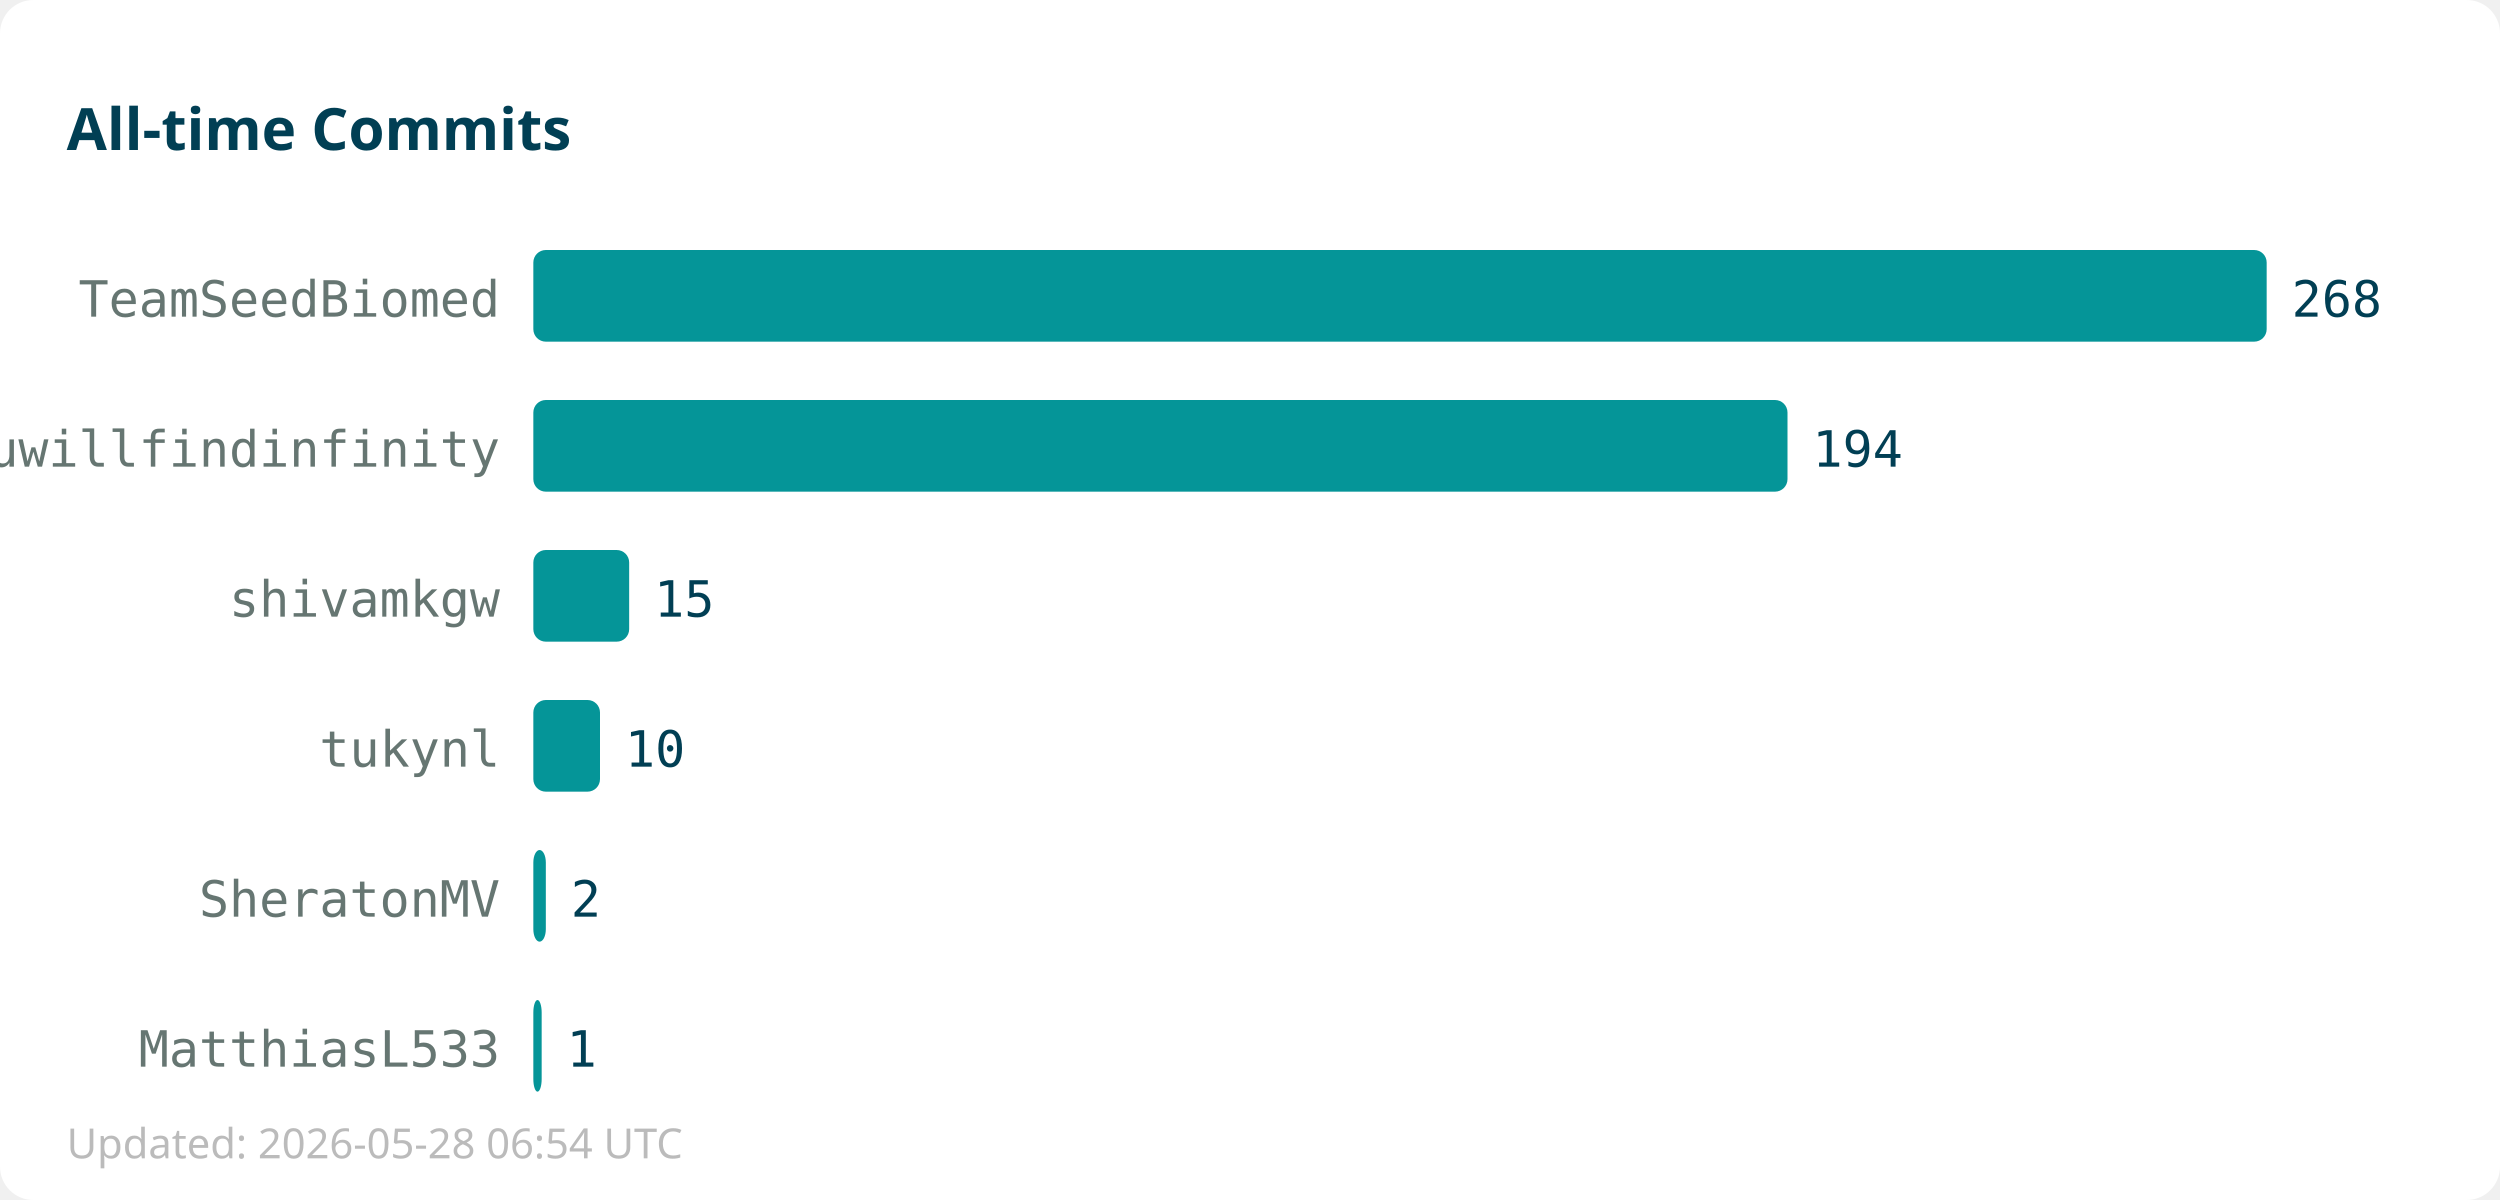
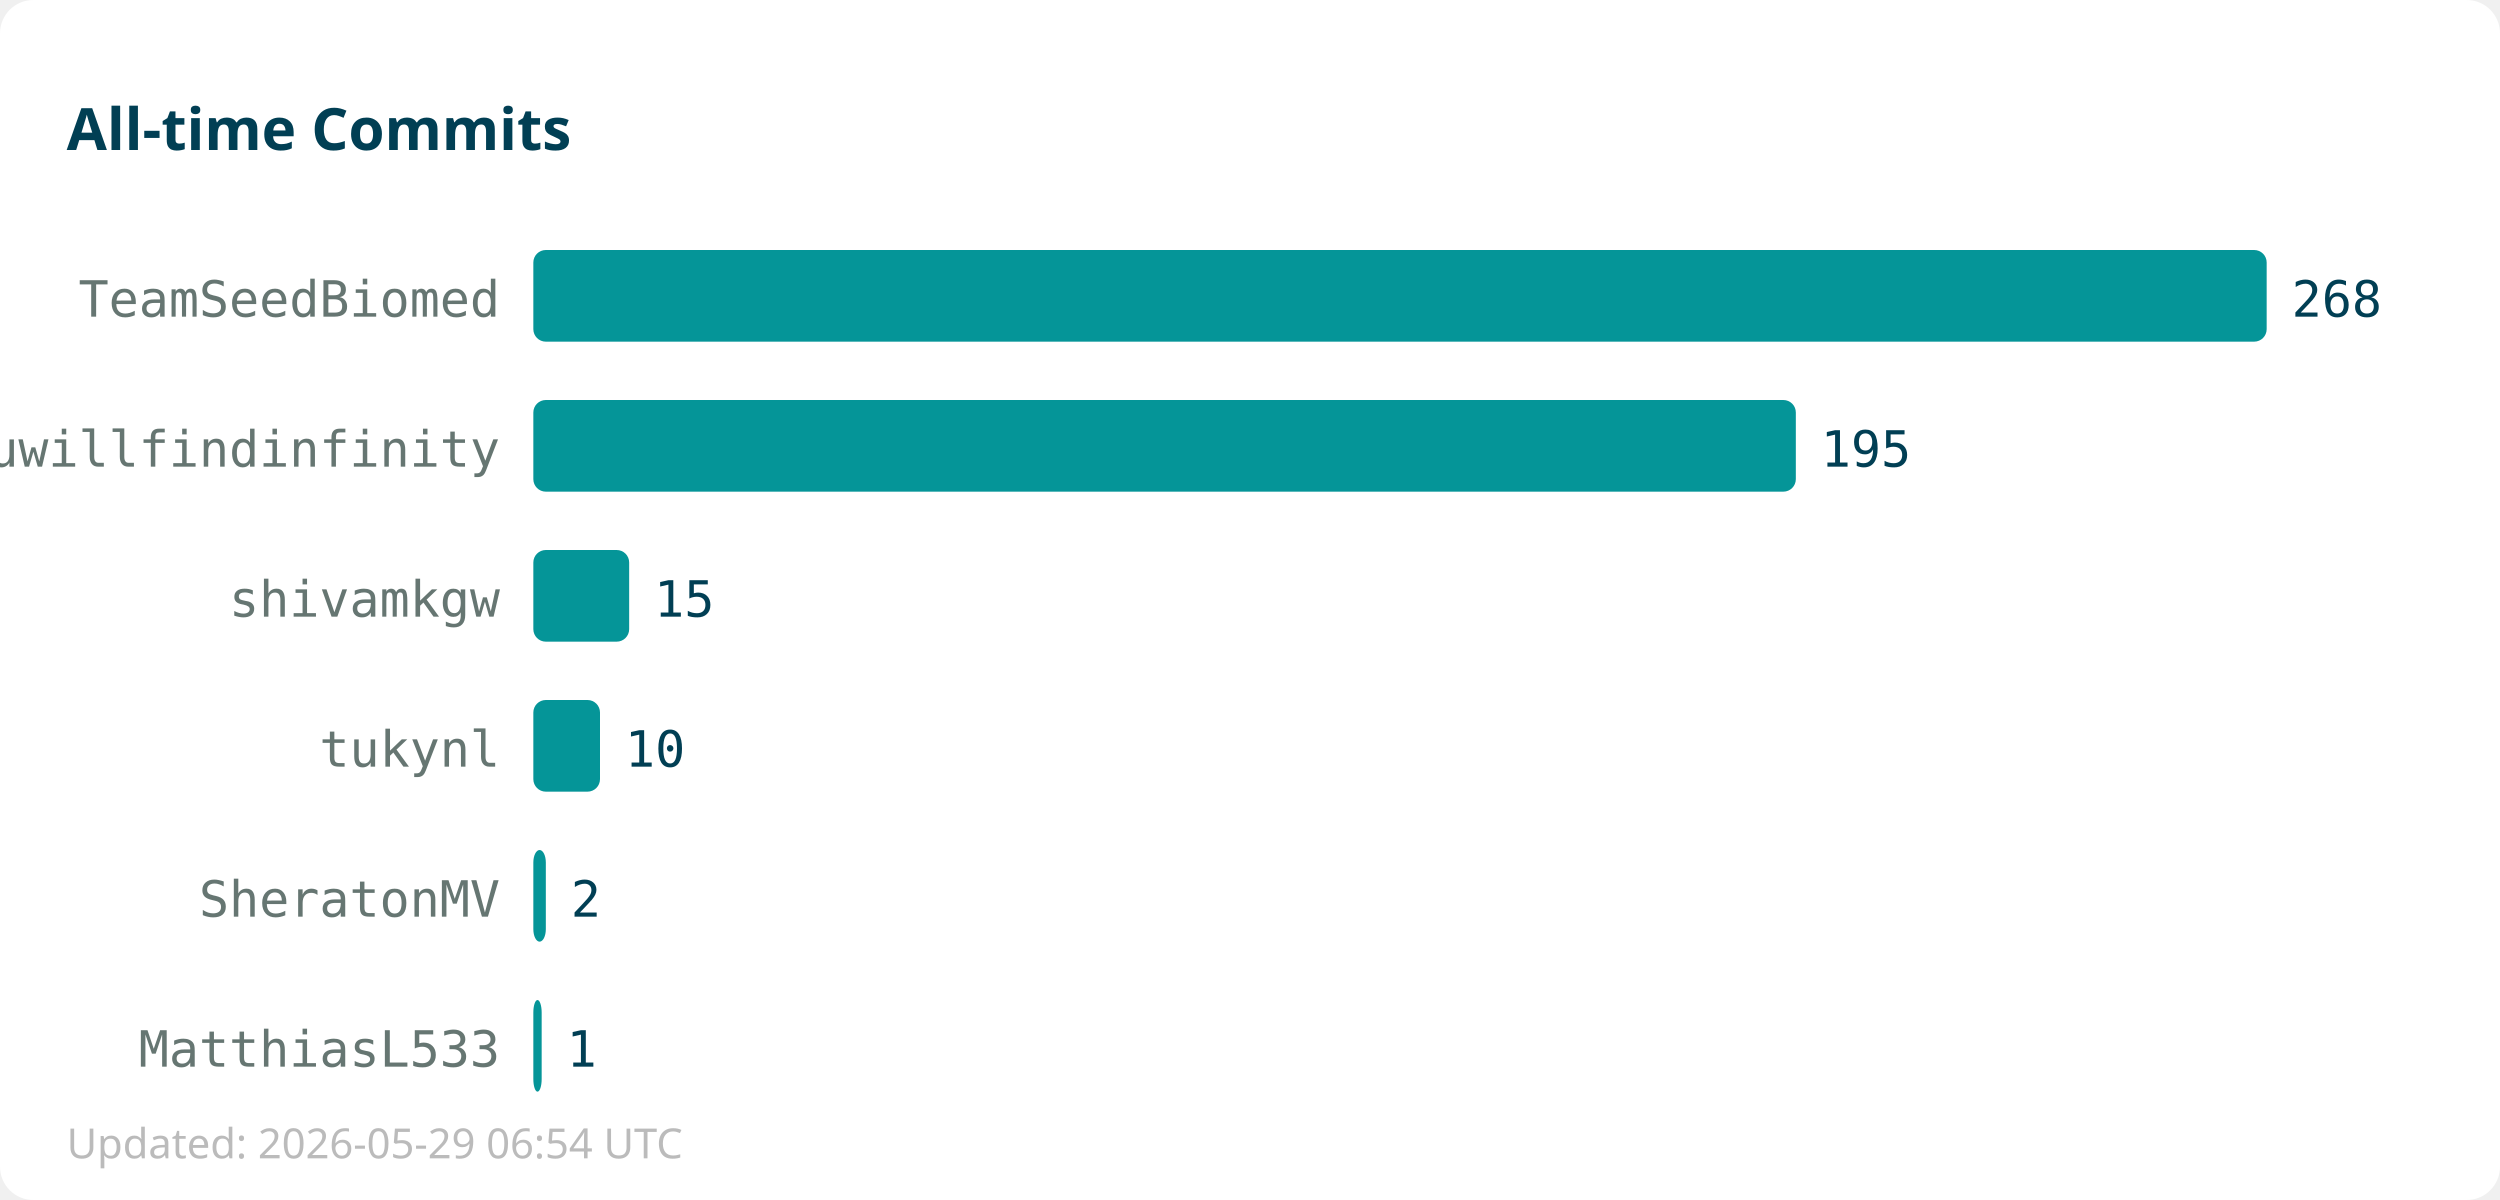
<svg xmlns="http://www.w3.org/2000/svg" width="600" height="288">
  <rect width="600" height="288" fill="#ffffff" rx="8" />
  <text x="16" y="36" font-family="sans-serif" font-size="14" font-weight="bold" fill="#013f54">All-time Commits</text>
  <text x="120" y="76" text-anchor="end" font-family="monospace" font-size="12" fill="#667672">TeamSeedBiomed</text>
  <rect x="128" y="60" width="416" height="22" fill="#059598" rx="3" />
  <text x="550" y="76" font-family="monospace" font-size="12" fill="#013f54">268</text>
  <text x="120" y="112" text-anchor="end" font-family="monospace" font-size="12" fill="#667672">youwillfindinfinity</text>
-   <rect x="128" y="96" width="301" height="22" fill="#059598" rx="3" />
-   <text x="435" y="112" font-family="monospace" font-size="12" fill="#013f54">194</text>
+   <rect x="128" y="96" width="303" height="22" fill="#059598" rx="3" />
+   <text x="437" y="112" font-family="monospace" font-size="12" fill="#013f54">195</text>
  <text x="120" y="148" text-anchor="end" font-family="monospace" font-size="12" fill="#667672">shivamkgw</text>
  <rect x="128" y="132" width="23" height="22" fill="#059598" rx="3" />
  <text x="157" y="148" font-family="monospace" font-size="12" fill="#013f54">15</text>
  <text x="120" y="184" text-anchor="end" font-family="monospace" font-size="12" fill="#667672">tukynl</text>
  <rect x="128" y="168" width="16" height="22" fill="#059598" rx="3" />
  <text x="150" y="184" font-family="monospace" font-size="12" fill="#013f54">10</text>
  <text x="120" y="220" text-anchor="end" font-family="monospace" font-size="12" fill="#667672">SheratonMV</text>
  <rect x="128" y="204" width="3" height="22" fill="#059598" rx="3" />
  <text x="137" y="220" font-family="monospace" font-size="12" fill="#013f54">2</text>
  <text x="120" y="256" text-anchor="end" font-family="monospace" font-size="12" fill="#667672">MatthiasL533</text>
  <rect x="128" y="240" width="2" height="22" fill="#059598" rx="3" />
  <text x="136" y="256" font-family="monospace" font-size="12" fill="#013f54">1</text>
-   <text x="16" y="278" font-family="sans-serif" font-size="10" fill="#bbbbbb">Updated: 2026-05-28 06:54 UTC</text>
+   <text x="16" y="278" font-family="sans-serif" font-size="10" fill="#bbbbbb">Updated: 2026-05-29 06:54 UTC</text>
</svg>
